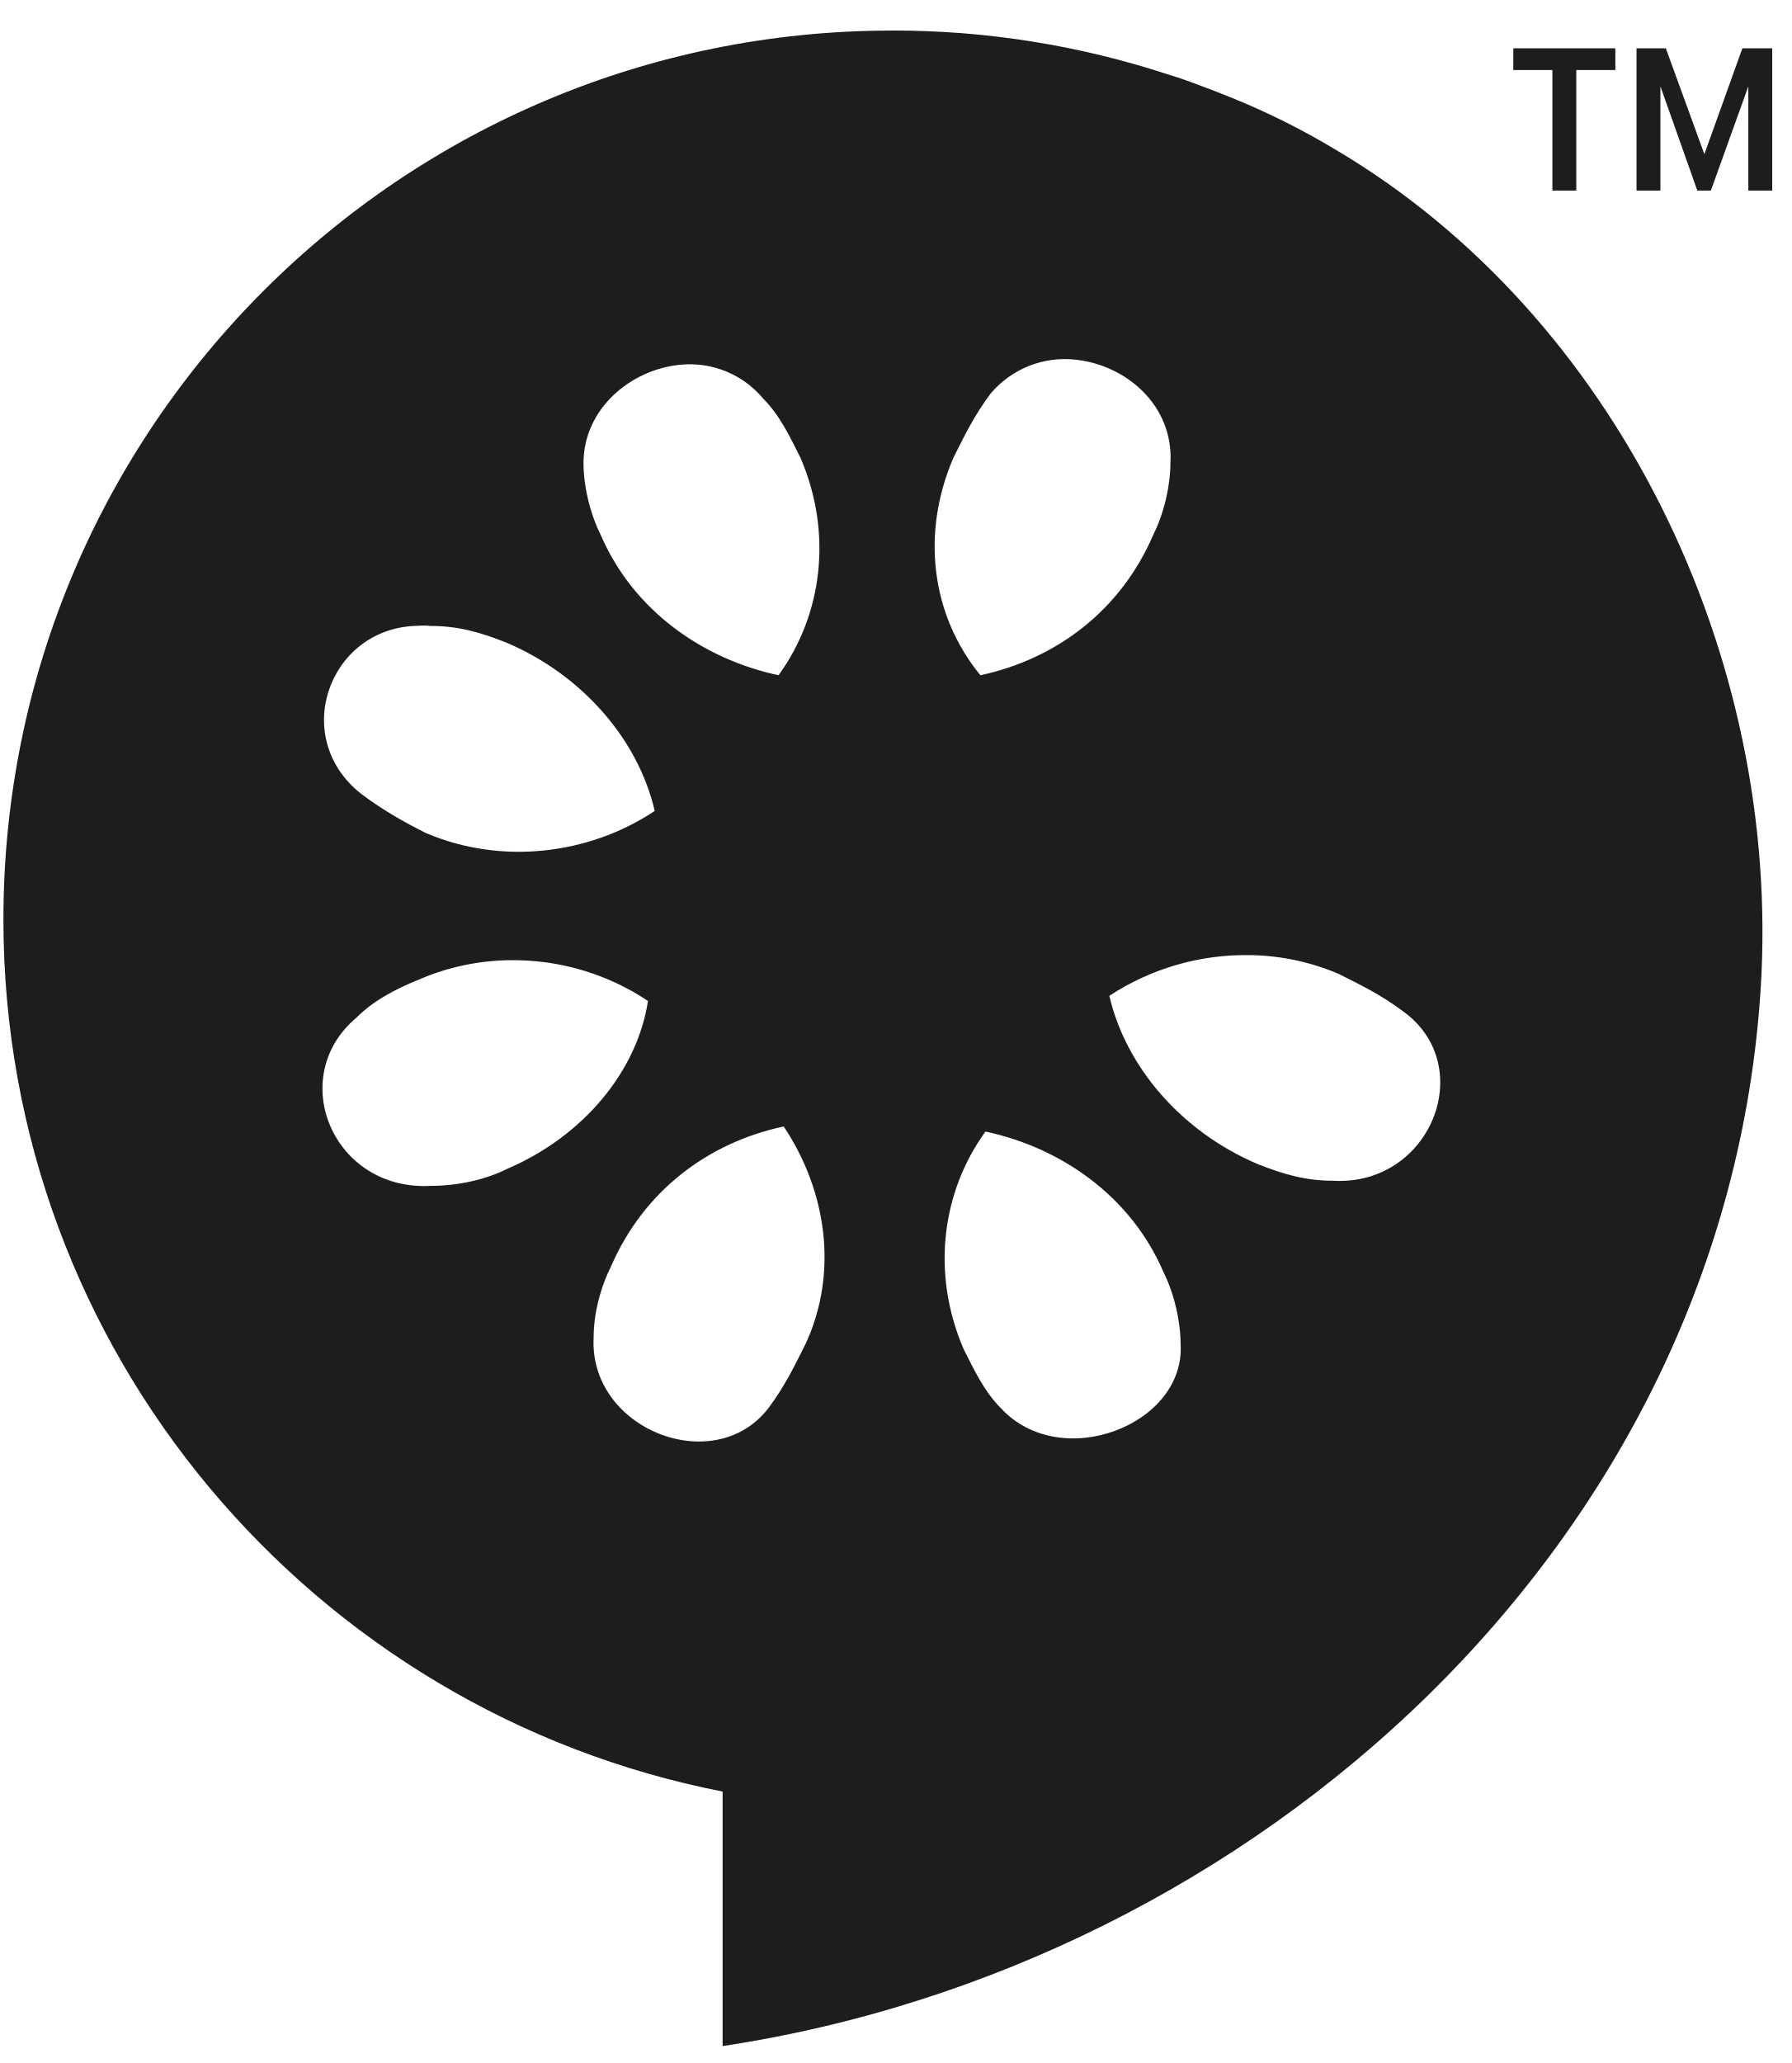
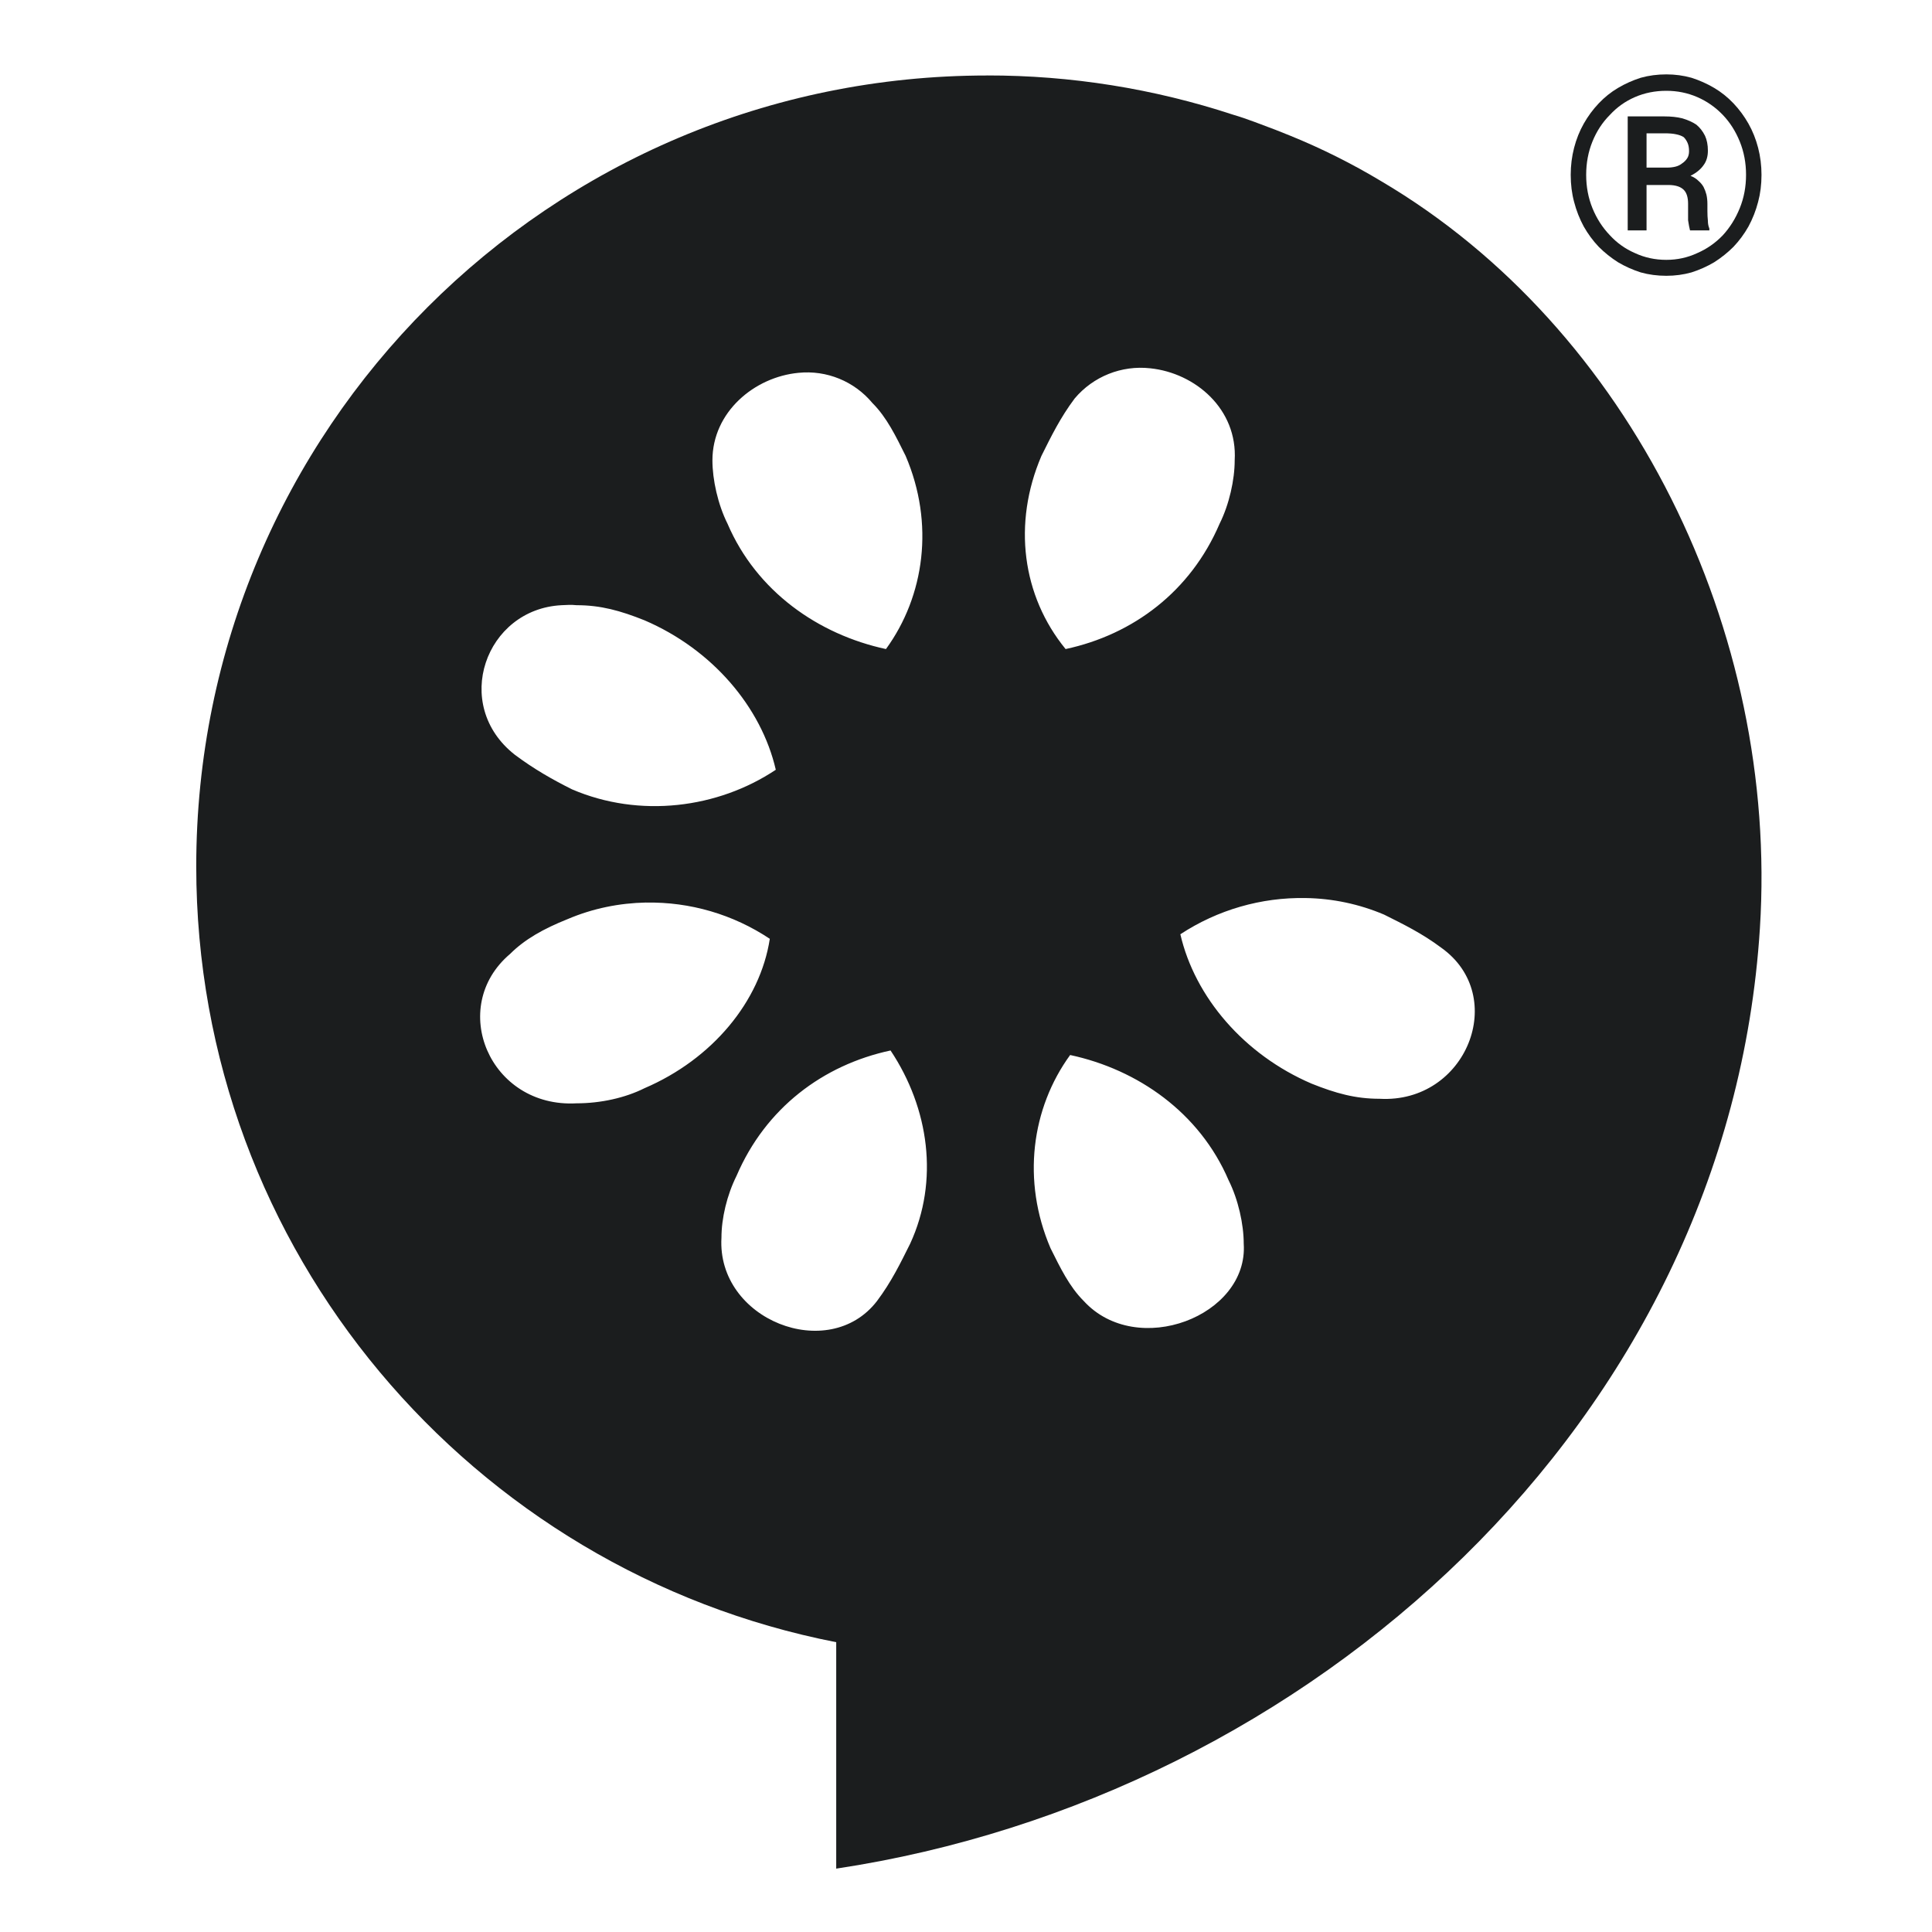
- <svg xmlns="http://www.w3.org/2000/svg" width="33" height="38" viewBox="0 0 33 38">
+ <svg xmlns="http://www.w3.org/2000/svg" width="40" height="40" viewBox="0 0 40 40">
  <g fill="none" fill-rule="evenodd">
-     <path d="M-4-1h40v40H-4z" />
-     <path d="M16.438.563C7.386.563.063 7.886.063 16.938c0 7.968 5.712 14.589 13.25 16.062v4.688c9.8-1.478 18.477-9.257 19.124-19.47.39-6.146-2.674-12.421-7.843-15.468a13.62 13.62 0 0 0-1.875-.938l-.313-.125c-.287-.106-.577-.225-.875-.312a16.246 16.246 0 0 0-5.093-.813v.001zm3.375 6.062a1.787 1.787 0 0 0-1.563.625c-.3.4-.488.787-.688 1.188-.6 1.4-.4 2.9.5 4 1.4-.3 2.588-1.194 3.188-2.594.2-.4.313-.913.313-1.313.062-1.062-.817-1.81-1.75-1.906zm-7.282.094c-.913.087-1.781.812-1.781 1.812 0 .4.113.913.313 1.313.6 1.4 1.88 2.293 3.28 2.594.8-1.1 1.007-2.6.407-4-.2-.4-.387-.794-.688-1.094a1.757 1.757 0 0 0-1.53-.625h-.001zM7.625 11.53c-1.577.081-2.281 2.063-.969 3.094.4.3.788.519 1.188.719 1.4.6 3.019.394 4.218-.406-.3-1.3-1.318-2.494-2.718-3.094-.5-.2-.906-.313-1.406-.313-.113-.012-.208-.005-.313 0zm15.406 6.063a4.574 4.574 0 0 0-2.593.75c.3 1.3 1.318 2.493 2.718 3.093.5.2.907.313 1.407.313 1.8.1 2.68-2.125 1.28-3.125-.4-.3-.787-.488-1.187-.688a4.32 4.32 0 0 0-1.625-.343zm-13.656.093c-.55.011-1.1.12-1.625.344-.5.2-.888.419-1.188.719-1.3 1.1-.425 3.194 1.375 3.094.5 0 1.007-.113 1.407-.313 1.4-.6 2.394-1.793 2.594-3.093a4.475 4.475 0 0 0-2.563-.75v-.001zm5.063 3.063c-1.4.3-2.588 1.194-3.188 2.594-.2.4-.313.881-.313 1.281-.1 1.7 2.22 2.613 3.22 1.313.3-.4.487-.788.687-1.188.6-1.3.394-2.8-.406-4zm3.718.094c-.8 1.1-1.006 2.6-.406 4 .2.4.387.793.688 1.093 1.1 1.2 3.412.313 3.312-1.187 0-.4-.113-.913-.313-1.313-.6-1.4-1.88-2.293-3.28-2.593h-.001z" fill="#1b1d1e" />
-     <path fill="#1b1d1e" d="M32.21 1.59l-.69 1.92h-.25l-.68-1.92v1.92h-.44V.89h.54l.71 1.95.7-1.95h.55v2.62h-.44V1.59m-2.45-.3h-.72v2.22h-.44V1.29h-.72v-.4h1.88v.4z">
+     <path d="M0 0h40v40H0z" />
+     <path d="M20.438 1.563c-9.052 0-16.375 7.323-16.375 16.375 0 7.968 5.712 14.589 13.25 16.062v4.688c9.8-1.478 18.477-9.257 19.124-19.47.39-6.146-2.674-12.421-7.843-15.468a13.62 13.62 0 0 0-1.875-.938l-.313-.125c-.287-.106-.577-.225-.875-.312a16.246 16.246 0 0 0-5.093-.813v.001zm3.375 6.062a1.787 1.787 0 0 0-1.563.625c-.3.4-.488.787-.688 1.188-.6 1.4-.4 2.9.5 4 1.4-.3 2.588-1.194 3.188-2.594.2-.4.313-.913.313-1.313.062-1.062-.817-1.81-1.75-1.906zm-7.282.094c-.913.087-1.781.812-1.781 1.812 0 .4.113.913.313 1.313.6 1.4 1.88 2.293 3.28 2.594.8-1.1 1.007-2.6.407-4-.2-.4-.387-.794-.688-1.094a1.757 1.757 0 0 0-1.53-.625h-.001zm-4.906 4.811c-1.577.081-2.281 2.063-.969 3.094.4.3.788.519 1.188.719 1.4.6 3.019.394 4.218-.406-.3-1.3-1.318-2.494-2.718-3.094-.5-.2-.906-.313-1.406-.313-.113-.012-.208-.005-.313 0zm15.406 6.063a4.574 4.574 0 0 0-2.593.75c.3 1.3 1.318 2.493 2.718 3.093.5.2.907.313 1.407.313 1.8.1 2.68-2.125 1.28-3.125-.4-.3-.787-.488-1.187-.688a4.32 4.32 0 0 0-1.625-.343zm-13.656.093c-.55.011-1.1.12-1.625.344-.5.2-.888.419-1.188.719-1.3 1.1-.425 3.194 1.375 3.094.5 0 1.007-.113 1.407-.313 1.4-.6 2.394-1.793 2.594-3.093a4.475 4.475 0 0 0-2.563-.75v-.001zm5.063 3.063c-1.4.3-2.588 1.194-3.188 2.594-.2.4-.313.881-.313 1.281-.1 1.7 2.22 2.613 3.22 1.313.3-.4.487-.788.687-1.188.6-1.3.394-2.8-.406-4zm3.718.094c-.8 1.1-1.006 2.6-.406 4 .2.4.387.793.688 1.093 1.1 1.2 3.412.313 3.312-1.187 0-.4-.113-.913-.313-1.313-.6-1.4-1.88-2.293-3.28-2.593h-.001z" fill="#1b1d1e" />
+     <path fill="#1b1d1e" d="M32.52 3.62q0-.29.07-.56.07-.27.2-.5.13-.23.31-.42.18-.19.4-.32.22-.13.47-.21.25-.07.53-.07.27 0 .52.07.25.08.47.21.22.13.4.32.18.19.31.42.13.23.2.5t.07.56q0 .3-.07.56-.07.27-.2.51-.13.23-.31.42-.18.18-.4.32-.22.13-.47.21-.25.07-.52.07-.28 0-.53-.07-.25-.08-.47-.21-.22-.14-.4-.32-.18-.19-.31-.42-.13-.24-.2-.51-.07-.26-.07-.56m.32 0q0 .37.13.69.13.32.36.56.22.24.52.37.3.14.65.14.34 0 .64-.14.3-.13.53-.37.22-.24.35-.56.13-.32.13-.69 0-.37-.13-.69-.13-.32-.35-.55-.23-.24-.53-.37-.3-.13-.64-.13-.35 0-.65.13-.3.13-.52.37-.23.23-.36.55-.13.32-.13.69m1.25.21v.94h-.39V2.41h.76q.21 0 .37.04.17.05.29.13.11.09.18.23.06.13.06.31t-.09.3q-.09.13-.27.22.1.04.16.1.07.06.11.13.04.08.06.16.02.09.02.19v.15q0 .11.01.2 0 .09.03.16v.04h-.4q-.01-.04-.02-.09l-.02-.12v-.11V4.22q0-.2-.09-.29-.1-.1-.32-.1h-.45m0-.36h.43q.09 0 .17-.02.08-.02.14-.07.06-.04.1-.1.04-.06.04-.15 0-.1-.03-.17t-.08-.12q-.06-.04-.16-.06-.09-.02-.24-.02h-.37v.71z">
        </path>
  </g>
</svg>
